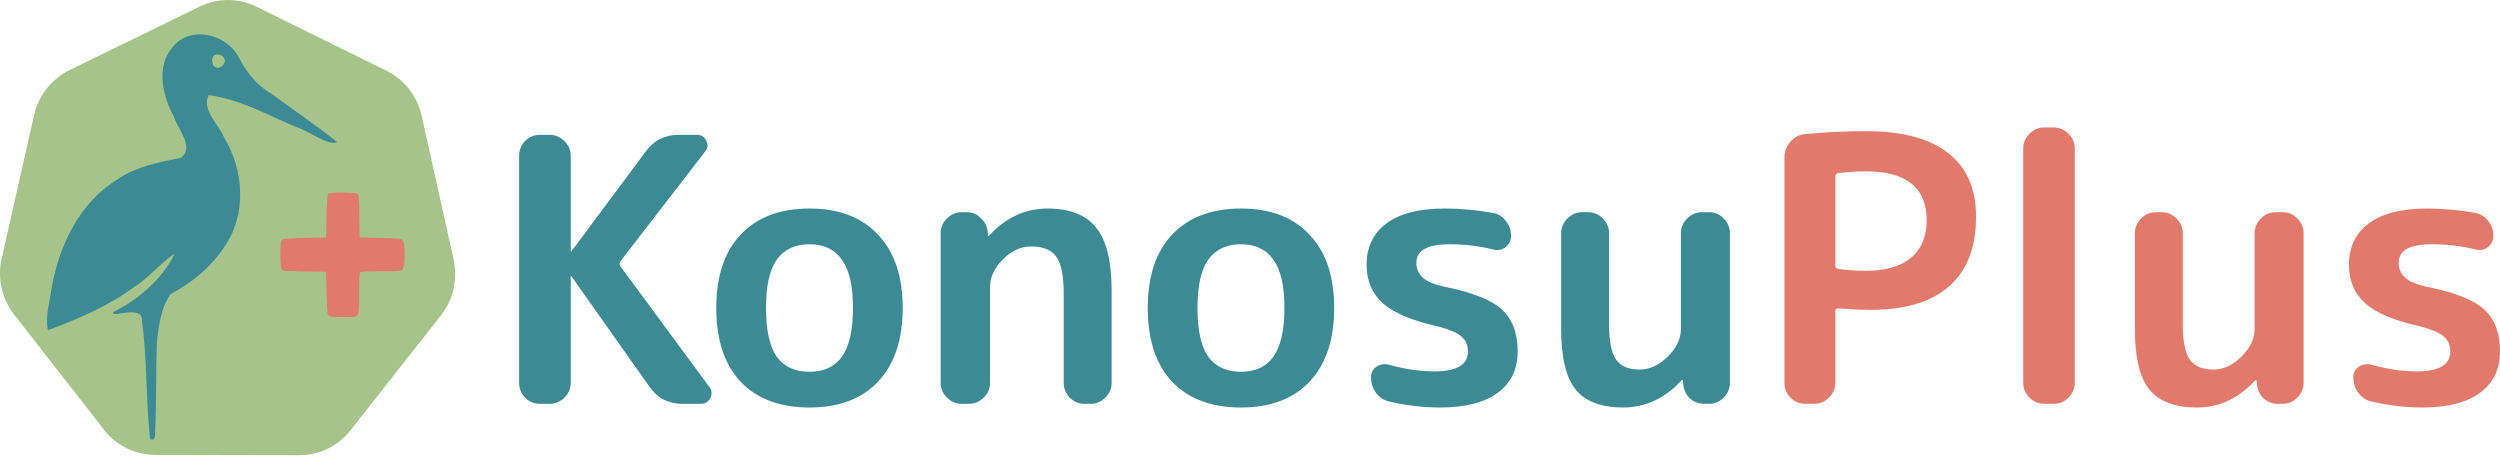
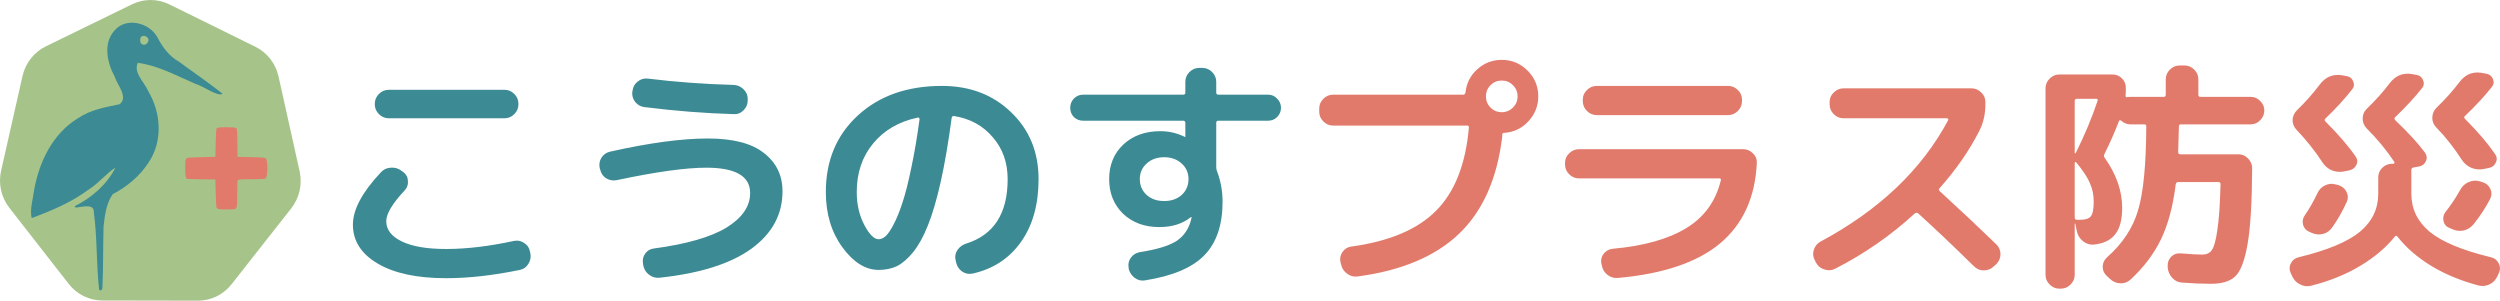
- <svg xmlns="http://www.w3.org/2000/svg" version="1.1" id="svg1" width="1689.642" height="307.641" viewBox="0 0 1689.642 307.641">
+ <svg xmlns="http://www.w3.org/2000/svg" version="1.1" id="svg1" width="1699.108" height="204.359" viewBox="0 0 1699.108 204.359">
  <defs id="defs1">
    <rect x="274.578" y="1738.155" width="1735.636" height="302.288" id="rect3746" />
    <rect x="641.249" y="1781.248" width="689.343" height="206.625" id="rect3745" />
    <rect x="236.792" y="1647.469" width="1113.427" height="347.631" id="rect3744" />
    <rect x="166.258" y="1692.812" width="1869.146" height="261.983" id="rect3743" />
    <rect x="-418.165" y="1718.002" width="665.033" height="272.059" id="rect3742" />
  </defs>
-   <path id="path3741" style="fill:#a6c48a;fill-opacity:1" transform="matrix(0.1329594,0,0,0.1353413,124.393,130.8117)" d="M -406.525,1180.008 -863.708,604.523 a 331.153,331.153 77.25 0 1 -63.423,-280.278 l 164.883,-716.25 a 331.153,331.153 128.678 0 1 179.587,-224.336 L 80.129,-934.005 a 331.153,331.153 0.107 0 1 287.363,0.535 l 661.602,320.13 a 331.153,331.153 51.535 0 1 178.75,225.003 l 162.214,716.859 a 331.153,331.153 102.964 0 1 -64.466,280.04 L 846.269,1182.341 a 331.153,331.153 154.392 0 1 -259.138,124.2 l -734.982,-1.369 a 331.153,331.153 25.821 0 1 -258.673,-125.165 z" />
+   <path id="path3741" style="fill:#a6c48a;fill-opacity:1" transform="matrix(0.08832203,0,0,0.0899043,82.63157,86.8954)" d="M -406.525,1180.008 -863.708,604.523 a 331.153,331.153 77.25 0 1 -63.423,-280.278 l 164.883,-716.25 a 331.153,331.153 128.678 0 1 179.587,-224.336 L 80.129,-934.005 a 331.153,331.153 0.107 0 1 287.363,0.535 l 661.602,320.13 a 331.153,331.153 51.535 0 1 178.75,225.003 l 162.214,716.859 a 331.153,331.153 102.964 0 1 -64.466,280.04 L 846.269,1182.341 a 331.153,331.153 154.392 0 1 -259.138,124.2 l -734.982,-1.369 a 331.153,331.153 25.821 0 1 -258.673,-125.165 z" />
  <g id="g1" transform="translate(-124.1837,-918.0567)">
-     <path style="fill:#3c8b94;fill-opacity:1;stroke-width:0.428" d="m 225.37,1212.243 c -2.676,-25.592 -1.726,-51.509 -5.205,-77.033 0.826,-12.297 -21.669,-1.29 -19.349,-6.284 17.177,-8.623 32.745,-22.054 41.467,-39.348 -7.969,4.704 -17.426,16.176 -27.019,22.163 -17.671,13.169 -38.136,21.84 -58.668,29.459 -2.119,-8.669 1.224,-18.851 2.353,-27.931 5.057,-29.159 18.941,-58.539 45.087,-74.286 12.625,-8.605 27.863,-11.284 42.48,-14.267 9.315,-7.228 -2.371,-19.694 -4.924,-28.036 -7.758,-14.257 -12.277,-34.27 -0.145,-47.526 11.957,-14.036 35.841,-7.904 43.934,7.315 5.211,10.064 12,19.226 22.117,24.825 14.824,10.957 30.158,21.3 44.563,32.779 -5.681,3.053 -19.513,-7.873 -28.029,-10.26 -19.154,-8.171 -38.01,-18.771 -58.849,-21.457 -4.84,10.062 6.836,19.743 10.584,28.823 13.162,21.826 15.23,51.15 0.624,72.832 -8.948,14.103 -22.245,25.078 -36.932,32.771 -6.508,9.249 -8.05,21.548 -9.281,32.666 -0.674,20.686 -0.214,41.459 -1.186,62.084 0.435,3.723 -3.646,5.757 -3.621,0.712 z m 48.273,-248.982 c 8.707,-7.021 -8.248,-13.874 -5.795,-2.249 0.345,2.591 3.782,3.485 5.795,2.249 z" id="path3739" />
-     <path style="color:#000000;font-style:normal;font-variant:normal;font-weight:normal;font-stretch:normal;font-size:medium;line-height:normal;font-family:sans-serif;font-variant-ligatures:normal;font-variant-position:normal;font-variant-caps:normal;font-variant-numeric:normal;font-variant-alternates:normal;font-variant-east-asian:normal;font-feature-settings:normal;font-variation-settings:normal;text-indent:0;text-align:start;text-decoration-line:none;text-decoration-style:solid;text-decoration-color:#000000;letter-spacing:normal;word-spacing:normal;text-transform:none;writing-mode:lr-tb;direction:ltr;text-orientation:mixed;dominant-baseline:auto;baseline-shift:baseline;text-anchor:start;white-space:normal;shape-padding:0;shape-margin:0;inline-size:0;clip-rule:nonzero;display:inline;overflow:visible;visibility:visible;isolation:auto;mix-blend-mode:normal;color-interpolation:sRGB;color-interpolation-filters:linearRGB;solid-color:#000000;solid-opacity:1;vector-effect:none;fill:#e27a6b;fill-opacity:1;fill-rule:nonzero;stroke:none;stroke-width:0.253;stroke-linecap:butt;stroke-linejoin:miter;stroke-miterlimit:4;stroke-dasharray:none;stroke-dashoffset:0;stroke-opacity:1;-inkscape-stroke:none;color-rendering:auto;image-rendering:auto;shape-rendering:auto;text-rendering:auto;enable-background:accumulate;stop-color:#000000" d="m 347.612,1131.977 c -0.741,-0.16 -1.591,-0.801 -1.887,-1.424 -0.297,-0.623 -0.682,-7.364 -0.857,-14.981 l -0.317,-13.848 -14.291,-0.173 -14.638,-0.462 c -1.213,-0.038 -2.07,-3.878 -2.005,-11.237 0.063,-7.108 0.244,-8.545 1.197,-9.522 0.992,-1.016 2.795,-1.188 15.43,-1.472 l 14.306,-0.322 0.315,-14.3 c 0.232,-10.529 0.531,-14.521 1.135,-15.136 1.191,-1.214 18.42,-1.181 19.855,0.038 0.885,0.752 1.053,2.865 1.198,15.136 l 0.169,14.262 13.992,0.322 c 11.995,0.276 14.143,0.477 15.049,1.405 2.052,2.102 1.921,18.043 -0.167,20.178 -0.773,0.791 -3.3,0.96 -14.308,0.96 -9.559,0 -13.585,0.22 -14.125,0.773 -0.539,0.552 -0.756,4.609 -0.756,14.17 0,16.431 0.223,15.969 -7.715,15.982 -2.858,0 -5.874,-0.161 -6.567,-0.023 -1.666,-0.018 -3.357,-0.07 -5.015,-0.328 z" id="path3740-5" />
+     <path style="fill:#3c8b94;fill-opacity:1;stroke-width:0.284" d="m 191.399,1113.478 c -1.778,-17 -1.147,-34.217 -3.458,-51.171 0.549,-8.169 -14.395,-0.857 -12.853,-4.174 11.411,-5.728 21.752,-14.65 27.546,-26.138 -5.293,3.124 -11.576,10.745 -17.948,14.723 -11.739,8.748 -25.333,14.508 -38.972,19.569 -1.408,-5.759 0.813,-12.522 1.563,-18.554 3.359,-19.369 12.582,-38.886 29.95,-49.347 8.386,-5.716 18.509,-7.496 28.219,-9.477 6.188,-4.801 -1.575,-13.082 -3.271,-18.623 -5.154,-9.471 -8.155,-22.765 -0.096,-31.571 7.943,-9.324 23.808,-5.251 29.184,4.859 3.462,6.685 7.971,12.772 14.692,16.491 9.847,7.278 20.033,14.149 29.602,21.774 -3.774,2.028 -12.962,-5.23 -18.619,-6.816 -12.723,-5.428 -25.249,-12.469 -39.092,-14.254 -3.215,6.684 4.541,13.115 7.031,19.146 8.743,14.498 10.117,33.978 0.414,48.38 -5.944,9.368 -14.777,16.659 -24.533,21.769 -4.323,6.144 -5.347,14.314 -6.165,21.699 -0.448,13.741 -0.142,27.54 -0.788,41.241 0.289,2.473 -2.422,3.824 -2.405,0.473 z m 32.067,-165.393 c 5.784,-4.664 -5.479,-9.216 -3.849,-1.494 0.229,1.721 2.513,2.315 3.849,1.494 z" id="path3739" />
+     <path style="color:#000000;font-style:normal;font-variant:normal;font-weight:normal;font-stretch:normal;font-size:medium;line-height:normal;font-family:sans-serif;font-variant-ligatures:normal;font-variant-position:normal;font-variant-caps:normal;font-variant-numeric:normal;font-variant-alternates:normal;font-variant-east-asian:normal;font-feature-settings:normal;font-variation-settings:normal;text-indent:0;text-align:start;text-decoration-line:none;text-decoration-style:solid;text-decoration-color:#000000;letter-spacing:normal;word-spacing:normal;text-transform:none;writing-mode:lr-tb;direction:ltr;text-orientation:mixed;dominant-baseline:auto;baseline-shift:baseline;text-anchor:start;white-space:normal;shape-padding:0;shape-margin:0;inline-size:0;clip-rule:nonzero;display:inline;overflow:visible;visibility:visible;isolation:auto;mix-blend-mode:normal;color-interpolation:sRGB;color-interpolation-filters:linearRGB;solid-color:#000000;solid-opacity:1;vector-effect:none;fill:#e27a6b;fill-opacity:1;fill-rule:nonzero;stroke:none;stroke-width:0.168;stroke-linecap:butt;stroke-linejoin:miter;stroke-miterlimit:4;stroke-dasharray:none;stroke-dashoffset:0;stroke-opacity:1;-inkscape-stroke:none;color-rendering:auto;image-rendering:auto;shape-rendering:auto;text-rendering:auto;enable-background:accumulate;stop-color:#000000" d="m 272.602,1060.159 c -0.492,-0.106 -1.057,-0.532 -1.254,-0.946 -0.197,-0.414 -0.453,-4.892 -0.569,-9.951 l -0.211,-9.199 -9.493,-0.115 -9.724,-0.307 c -0.806,-0.025 -1.375,-2.576 -1.332,-7.464 0.042,-4.722 0.162,-5.676 0.795,-6.325 0.659,-0.675 1.856,-0.789 10.249,-0.978 l 9.503,-0.214 0.209,-9.499 c 0.154,-6.994 0.353,-9.646 0.754,-10.055 0.791,-0.806 12.236,-0.785 13.189,0.025 0.588,0.499 0.699,1.903 0.796,10.055 l 0.112,9.474 9.294,0.214 c 7.968,0.183 9.395,0.317 9.997,0.933 1.363,1.396 1.276,11.986 -0.111,13.404 -0.513,0.525 -2.192,0.638 -9.505,0.638 -6.35,0 -9.024,0.146 -9.383,0.513 -0.358,0.366 -0.502,3.062 -0.502,9.413 0,10.915 0.148,10.608 -5.125,10.617 -1.898,0 -3.902,-0.107 -4.362,-0.015 -1.107,-0.012 -2.23,-0.047 -3.331,-0.218 z" id="path3740-5" />
    <text xml:space="preserve" id="text3742" style="text-align:start;writing-mode:lr-tb;direction:ltr;white-space:pre;shape-inside:url(#rect3742);display:inline;fill:#88b763;fill-opacity:1" />
    <text xml:space="preserve" id="text3743" style="text-align:start;writing-mode:lr-tb;direction:ltr;white-space:pre;shape-inside:url(#rect3743);display:inline;fill:#88b763;fill-opacity:1" />
    <text xml:space="preserve" id="text3744" style="text-align:start;writing-mode:lr-tb;direction:ltr;white-space:pre;shape-inside:url(#rect3744);display:inline;fill:#88b763;fill-opacity:1" />
    <text xml:space="preserve" id="text3745" style="text-align:start;writing-mode:lr-tb;direction:ltr;white-space:pre;shape-inside:url(#rect3745);display:inline;fill:#88b763;fill-opacity:1" />
-     <g id="text3746" style="font-weight:bold;font-size:160px;font-family:'Rounded Mplus 1c Bold';-inkscape-font-specification:'Rounded Mplus 1c Bold, Bold';white-space:pre;fill:#d94c48" transform="matrix(1.556434,0,0,1.556434,28.00805,-1759.636)" aria-label="KonosuPlus">
-       <path style="fill:#3c8b94" d="m 296.178,1895.754 q -3.68,0 -6.4,-2.72 -2.56,-2.72 -2.56,-6.4 v -98.56 q 0,-3.68 2.56,-6.4 2.72,-2.72 6.4,-2.72 h 4.32 q 3.68,0 6.4,2.72 2.72,2.72 2.72,6.4 v 41.44 q 0,0.16 0.16,0.16 0.16,0 0.16,-0.16 l 32.16,-43.2 q 5.28,-7.36 14.4,-7.36 h 8 q 2.72,0 4,2.56 1.28,2.56 -0.48,4.64 l -36.8,47.68 q -0.8,1.12 0,2.24 l 38.56,52.32 q 1.76,2.24 0.48,4.8 -1.28,2.56 -4.16,2.56 h -8 q -9.12,0 -14.24,-7.36 l -33.92,-48 q 0,-0.16 -0.16,-0.16 -0.16,0 -0.16,0.16 v 46.24 q 0,3.68 -2.72,6.4 -2.72,2.72 -6.4,2.72 z m 131.2,-62.56 q -4.64,-6.72 -14.08,-6.72 -9.44,0 -14.24,6.72 -4.64,6.56 -4.64,20.96 0,14.4 4.64,21.12 4.8,6.56 14.24,6.56 9.44,0 14.08,-6.56 4.8,-6.72 4.8,-21.12 0,-14.4 -4.8,-20.96 z m 15.68,52.96 q -10.56,11.2 -29.76,11.2 -19.2,0 -29.92,-11.2 -10.56,-11.36 -10.56,-32 0,-20.64 10.56,-31.84 10.72,-11.36 29.92,-11.36 19.2,0 29.76,11.36 10.72,11.2 10.72,31.84 0,20.64 -10.72,32 z m 36.32,9.6 q -3.68,0 -6.4,-2.72 -2.72,-2.72 -2.72,-6.4 v -64.96 q 0,-3.68 2.72,-6.4 2.72,-2.72 6.4,-2.72 h 2.08 q 3.84,0 6.4,2.72 2.72,2.56 2.88,6.4 v 1.12 q 0,0.16 0.16,0.16 0.16,0 0.32,-0.16 10.88,-11.84 25.44,-11.84 14.56,0 21.12,8.32 6.72,8.16 6.72,27.36 v 40 q 0,3.68 -2.72,6.4 -2.72,2.72 -6.4,2.72 h -2.72 q -3.68,0 -6.4,-2.72 -2.56,-2.72 -2.56,-6.4 v -38.4 q 0,-12 -3.2,-16.32 -3.04,-4.48 -11.04,-4.48 -6.56,0 -12.16,5.6 -5.6,5.6 -5.6,12 v 41.6 q 0,3.68 -2.72,6.4 -2.72,2.72 -6.4,2.72 z m 135.36,-62.56 q -4.64,-6.72 -14.08,-6.72 -9.44,0 -14.24,6.72 -4.64,6.56 -4.64,20.96 0,14.4 4.64,21.12 4.8,6.56 14.24,6.56 9.44,0 14.08,-6.56 4.8,-6.72 4.8,-21.12 0,-14.4 -4.8,-20.96 z m 15.68,52.96 q -10.56,11.2 -29.76,11.2 -19.2,0 -29.92,-11.2 -10.56,-11.36 -10.56,-32 0,-20.64 10.56,-31.84 10.72,-11.36 29.92,-11.36 19.2,0 29.76,11.36 10.72,11.2 10.72,31.84 0,20.64 -10.72,32 z m 55.84,-24 q -16.8,-3.68 -24,-10.08 -7.04,-6.4 -7.04,-16.64 0,-11.52 8.48,-17.92 8.64,-6.56 25.44,-6.56 10.56,0 20.96,1.92 3.52,0.64 5.6,3.52 2.24,2.72 2.24,6.4 0,3.04 -2.4,4.96 -2.4,1.76 -5.44,0.96 -8.96,-2.24 -18.88,-2.24 -14.4,0 -14.4,8 0,3.84 2.72,6.4 2.72,2.56 9.28,4 18.4,3.68 25.12,9.92 6.88,6.24 6.88,18.24 0,11.52 -8.64,17.92 -8.64,6.4 -25.12,6.4 -10.72,0 -21.92,-2.56 -3.52,-0.8 -5.76,-3.68 -2.24,-3.04 -2.24,-6.88 0,-3.04 2.4,-4.64 2.56,-1.6 5.44,-0.8 10.4,2.88 19.68,2.88 14.56,0 14.56,-8.64 0,-4.16 -2.88,-6.56 -2.72,-2.4 -10.08,-4.32 z m 80.32,35.2 q -14.08,0 -20.48,-7.68 -6.4,-7.84 -6.4,-26.4 v -41.6 q 0,-3.68 2.72,-6.4 2.72,-2.72 6.4,-2.72 h 2.56 q 3.68,0 6.4,2.72 2.72,2.72 2.72,6.4 v 39.36 q 0,11.2 3.04,15.52 3.04,4.32 10.24,4.32 6.56,0 12.16,-5.6 5.76,-5.6 5.76,-12 v -41.6 q 0,-3.68 2.72,-6.4 2.72,-2.72 6.4,-2.72 h 3.2 q 3.68,0 6.24,2.72 2.72,2.72 2.72,6.4 v 64.96 q 0,3.68 -2.72,6.4 -2.56,2.72 -6.24,2.72 h -2.08 q -3.84,0 -6.56,-2.56 -2.56,-2.72 -2.72,-6.56 l -0.16,-1.12 q 0,-0.16 -0.16,-0.16 -0.16,0 -0.32,0.16 -10.88,11.84 -25.44,11.84 z" id="path1" />
-       <path style="fill:#e27a6b" d="m 858.738,1797.194 v 38.56 q 0,1.12 1.28,1.44 6.08,0.8 11.84,0.8 12.96,0 19.68,-5.6 6.88,-5.76 6.88,-16.32 0,-21.28 -26.56,-21.28 -5.76,0 -11.84,0.8 -1.28,0.32 -1.28,1.6 z m -13.12,98.56 q -3.68,0 -6.4,-2.72 -2.56,-2.72 -2.56,-6.4 v -97.76 q 0,-3.84 2.56,-6.88 2.56,-3.04 6.4,-3.36 13.6,-1.28 26.24,-1.28 24,0 36,9.6 12,9.44 12,27.52 0,20 -11.68,30.24 -11.52,10.24 -34.24,10.24 -5.28,0 -13.92,-0.64 -1.28,0 -1.28,1.28 v 31.04 q 0,3.68 -2.72,6.4 -2.72,2.72 -6.4,2.72 z m 103.84,0 q -3.68,0 -6.4,-2.72 -2.72,-2.72 -2.72,-6.4 v -101.76 q 0,-3.68 2.72,-6.4 2.72,-2.72 6.4,-2.72 h 4.16 q 3.68,0 6.4,2.72 2.72,2.72 2.72,6.4 v 101.76 q 0,3.68 -2.72,6.4 -2.72,2.72 -6.4,2.72 z m 66.24,1.6 q -14.08,0 -20.48,-7.68 -6.4,-7.84 -6.4,-26.4 v -41.6 q 0,-3.68 2.72,-6.4 2.72,-2.72 6.4,-2.72 h 2.56 q 3.68,0 6.4,2.72 2.72,2.72 2.72,6.4 v 39.36 q 0,11.2 3.04,15.52 3.04,4.32 10.24,4.32 6.56,0 12.16,-5.6 5.76,-5.6 5.76,-12 v -41.6 q 0,-3.68 2.72,-6.4 2.72,-2.72 6.4,-2.72 h 3.2 q 3.68,0 6.24,2.72 2.72,2.72 2.72,6.4 v 64.96 q 0,3.68 -2.72,6.4 -2.56,2.72 -6.24,2.72 h -2.08 q -3.84,0 -6.56,-2.56 -2.56,-2.72 -2.72,-6.56 l -0.16,-1.12 q 0,-0.16 -0.16,-0.16 -0.16,0 -0.32,0.16 -10.88,11.84 -25.44,11.84 z m 97.12,-35.2 q -16.8,-3.68 -24,-10.08 -7.04,-6.4 -7.04,-16.64 0,-11.52 8.48,-17.92 8.64,-6.56 25.44,-6.56 10.56,0 20.96,1.92 3.52,0.64 5.6,3.52 2.24,2.72 2.24,6.4 0,3.04 -2.4,4.96 -2.4,1.76 -5.44,0.96 -8.96,-2.24 -18.88,-2.24 -14.4,0 -14.4,8 0,3.84 2.72,6.4 2.72,2.56 9.28,4 18.4,3.68 25.12,9.92 6.88,6.24 6.88,18.24 0,11.52 -8.64,17.92 -8.64,6.4 -25.12,6.4 -10.72,0 -21.92,-2.56 -3.52,-0.8 -5.76,-3.68 -2.24,-3.04 -2.24,-6.88 0,-3.04 2.4,-4.64 2.56,-1.6 5.44,-0.8 10.4,2.88 19.68,2.88 14.56,0 14.56,-8.64 0,-4.16 -2.88,-6.56 -2.72,-2.4 -10.08,-4.32 z" id="path2" />
+     <g id="text3746" style="font-weight:bold;font-size:160px;font-family:'Rounded Mplus 1c Bold';-inkscape-font-specification:'Rounded Mplus 1c Bold, Bold';white-space:pre;fill:#d94c48" transform="matrix(1.033906,0,0,1.033906,60.2963,-860.6766)" aria-label="こうのすプラス防災">
+       <path style="fill:#3c8b94" d="m 317.298,1779.434 h 76.16 q 3.68,0 6.4,2.72 2.72,2.72 2.72,6.4 v 0.48 q 0,3.68 -2.72,6.4 -2.72,2.72 -6.4,2.72 h -76.16 q -3.68,0 -6.4,-2.72 -2.72,-2.72 -2.72,-6.4 v -0.48 q 0,-3.68 2.72,-6.4 2.72,-2.72 6.4,-2.72 z m 37.76,123.84 q -28.64,0 -44.96,-9.6 -16.32,-9.6 -16.32,-25.6 0,-14.88 18.4,-34.4 2.56,-2.88 6.56,-3.04 4,-0.32 7.04,2.08 l 1.12,0.8 q 2.88,2.08 3.04,5.76 0.32,3.68 -2.08,6.24 -12.16,12.96 -12.16,20.32 0,8.32 10.24,13.28 10.24,4.96 29.12,4.96 20,0 44.48,-5.28 3.68,-0.8 6.72,1.28 3.2,1.92 3.84,5.44 l 0.32,1.28 q 0.8,3.68 -1.28,7.04 -1.92,3.2 -5.6,4 -26.4,5.44 -48.48,5.44 z m 101.28,-71.36 -0.32,-0.96 q -0.8,-3.68 1.12,-6.88 2.08,-3.2 5.76,-4 38.56,-8.64 64.16,-8.64 24.96,0 36.96,9.6 12.16,9.44 12.16,25.12 0,22.88 -20.48,37.76 -20.32,14.72 -60.16,19.04 -3.84,0.48 -7.04,-1.92 -3.04,-2.24 -3.84,-6.08 l -0.16,-1.28 q -0.64,-3.52 1.28,-6.4 2.08,-3.04 5.76,-3.52 32.32,-4.32 47.84,-13.76 15.52,-9.6 15.52,-22.72 0,-16.64 -28.8,-16.64 -20.32,0 -58.72,8.16 -3.68,0.8 -7.04,-1.12 -3.2,-2.08 -4,-5.76 z m 31.36,-59.84 q 27.36,3.36 56.48,4.16 3.68,0.16 6.4,2.88 2.72,2.56 2.72,6.24 v 1.12 q 0,3.68 -2.72,6.4 -2.56,2.72 -6.24,2.56 -28.32,-0.8 -59.04,-4.64 -3.68,-0.48 -6.08,-3.52 -2.24,-3.04 -1.76,-6.72 l 0.16,-0.64 q 0.48,-3.68 3.36,-5.92 3.04,-2.4 6.72,-1.92 z m 177.44,25.6 q -18.72,4 -29.44,17.12 -10.72,12.96 -10.72,31.84 0,12.16 4.96,21.6 4.96,9.44 9.44,9.44 2.24,0 4.64,-2.08 2.4,-2.24 5.28,-7.84 3.04,-5.76 5.76,-14.24 2.88,-8.64 5.76,-22.72 3.04,-14.24 5.44,-32 0.16,-0.48 -0.32,-0.8 -0.32,-0.48 -0.8,-0.32 z m -25.76,100.16 q -12.96,0 -23.84,-14.88 -10.88,-14.88 -10.88,-36.32 0,-31.04 21.12,-50.4 21.12,-19.36 55.2,-19.36 27.52,0 45.44,17.28 18.08,17.28 18.08,44 0,25.12 -11.68,41.44 -11.52,16.16 -31.68,20.64 -3.84,0.8 -7.04,-1.44 -3.04,-2.24 -3.84,-6.08 l -0.32,-1.44 q -0.8,-3.52 1.28,-6.56 2.08,-3.04 5.6,-4.16 27.36,-8.48 27.36,-42.4 0,-16.32 -9.76,-27.52 -9.6,-11.36 -25.28,-13.92 -1.44,-0.32 -1.76,1.12 -3.2,24.16 -7.2,42.08 -4,17.76 -8.48,28.8 -4.32,10.88 -9.76,17.6 -5.44,6.56 -10.72,9.12 -5.28,2.4 -11.84,2.4 z m 199.2,-49.28 q 4.48,-4.16 4.48,-10.4 0,-6.24 -4.48,-10.24 -4.48,-4.16 -11.52,-4.16 -7.04,0 -11.52,4.16 -4.48,4 -4.48,10.24 0,6.24 4.48,10.4 4.48,4 11.52,4 7.04,0 11.52,-4 z m -64.8,-48.8 q -3.52,0 -6.08,-2.4 -2.4,-2.56 -2.4,-6.08 0,-3.52 2.4,-6.08 2.56,-2.56 6.08,-2.56 h 65.76 q 1.44,0 1.44,-1.28 v -7.2 q 0,-3.68 2.72,-6.4 2.72,-2.72 6.4,-2.72 h 2.08 q 3.68,0 6.4,2.72 2.72,2.72 2.72,6.4 v 7.04 q 0,1.44 1.28,1.44 h 32.8 q 3.52,0 5.92,2.56 2.56,2.56 2.56,6.08 0,3.52 -2.56,6.08 -2.4,2.4 -5.92,2.4 h -32.8 q -1.28,0 -1.28,1.44 v 28.96 q 0,1.6 0.48,2.72 3.68,9.6 3.68,20.16 0,22.72 -11.84,35.04 -11.84,12.32 -39.2,16.64 -3.68,0.64 -6.88,-1.76 -3.04,-2.4 -3.84,-6.08 v -0.64 q -0.64,-3.52 1.44,-6.4 2.24,-3.04 5.92,-3.68 17.44,-2.72 24.64,-7.68 7.2,-5.12 9.28,-14.56 0,-0.16 0,-0.32 0.16,-0.16 0.16,-0.32 v -0.16 h -0.48 q -8.16,6.56 -20.8,6.56 -14.56,0 -23.84,-8.8 -9.12,-8.96 -9.12,-22.72 0,-13.92 9.28,-22.72 9.44,-8.8 24.32,-8.8 8.48,0 16,3.68 0.16,0 0.16,0.16 0,0 0.16,0 0.16,0 0.16,-0.16 v -9.12 q 0,-1.44 -1.44,-1.44 z" id="path2" />
+       <path style="fill:#e27a6b" d="m 1041.618,1791.114 q 3.04,3.04 7.36,3.04 4.32,0 7.36,-3.04 3.04,-3.04 3.04,-7.36 0,-4.32 -3.04,-7.36 -3.04,-3.04 -7.36,-3.04 -4.32,0 -7.36,3.04 -3.04,3.04 -3.04,7.36 0,4.32 3.04,7.36 z m 7.36,-31.36 q 9.92,0 16.96,7.04 7.04,7.04 7.04,16.96 0,9.44 -6.56,16.48 -6.4,6.88 -15.84,7.52 -1.28,0 -1.28,1.12 v 1.28 q -4.96,41.44 -28.32,63.84 -23.36,22.4 -66.88,28.16 -3.84,0.48 -6.88,-1.92 -3.04,-2.24 -3.84,-5.92 l -0.48,-1.92 q -0.64,-3.52 1.44,-6.4 2.08,-3.04 5.76,-3.52 37.44,-5.12 55.68,-23.52 18.4,-18.4 21.6,-54.72 0,-1.28 -1.12,-1.28 h -88.16 q -3.68,0 -6.4,-2.72 -2.72,-2.72 -2.72,-6.4 v -2.08 q 0,-3.68 2.72,-6.4 2.72,-2.72 6.4,-2.72 h 85.6 q 1.12,0 1.44,-1.44 0.96,-9.12 7.68,-15.2 6.88,-6.24 16.16,-6.24 z m 50.72,77.92 q -3.68,0 -6.4,-2.72 -2.72,-2.72 -2.72,-6.4 v -1.12 q 0,-3.68 2.72,-6.24 2.72,-2.72 6.4,-2.72 h 108 q 3.68,0 6.4,2.72 2.72,2.56 2.56,6.24 -1.6,34.08 -24.16,52.96 -22.4,18.72 -67.2,22.72 -3.84,0.32 -6.88,-2.08 -3.04,-2.4 -3.68,-6.24 l -0.32,-1.28 q -0.64,-3.52 1.6,-6.4 2.4,-2.88 6.08,-3.2 30.24,-2.72 48,-13.44 17.92,-10.88 22.88,-31.52 0.32,-1.28 -0.96,-1.28 z m 11.68,-60.8 h 86.4 q 3.68,0 6.4,2.72 2.72,2.56 2.72,6.24 v 1.12 q 0,3.68 -2.72,6.4 -2.72,2.72 -6.4,2.72 h -86.4 q -3.68,0 -6.4,-2.72 -2.72,-2.72 -2.72,-6.4 v -1.12 q 0,-3.68 2.72,-6.24 2.72,-2.72 6.4,-2.72 z m 144.16,116.16 -0.8,-1.6 q -1.76,-3.2 -0.64,-6.72 1.12,-3.68 4.32,-5.44 57.92,-31.04 84,-79.84 0.32,-0.32 0,-0.8 -0.32,-0.48 -0.8,-0.48 h -68 q -3.68,0 -6.4,-2.72 -2.72,-2.72 -2.72,-6.4 v -1.6 q 0,-3.68 2.72,-6.24 2.72,-2.72 6.4,-2.72 h 84.16 q 3.68,0 6.4,2.72 2.72,2.56 2.72,6.24 v 1.6 q 0,9.6 -4,17.44 -10.08,19.68 -26.08,37.6 -0.96,0.96 0,1.92 20.96,19.2 37.28,35.04 2.72,2.72 2.72,6.4 0,3.68 -2.56,6.4 l -1.92,1.76 q -2.72,2.56 -6.56,2.56 -3.68,0 -6.4,-2.72 -20.16,-19.84 -36.8,-34.88 -0.96,-0.64 -2.08,0.16 -23.52,21.6 -52.32,36.32 -3.36,1.76 -7.2,0.48 -3.68,-1.12 -5.44,-4.48 z m 160,17.12 q -3.68,0 -6.4,-2.72 -2.72,-2.72 -2.72,-6.4 v -122.56 q 0,-3.68 2.72,-6.4 2.72,-2.72 6.4,-2.72 h 34.88 q 3.68,0 6.24,2.56 2.56,2.56 2.56,6.24 0,3.52 -0.16,5.28 0,1.12 1.12,0.8 0.64,-0.16 2.08,-0.16 h 21.92 q 1.28,0 1.28,-1.44 v -10.08 q 0,-3.68 2.72,-6.4 2.72,-2.72 6.4,-2.72 h 3.2 q 3.68,0 6.4,2.72 2.72,2.72 2.72,6.4 v 10.08 q 0,1.44 1.28,1.44 h 33.12 q 3.68,0 6.24,2.72 2.72,2.56 2.72,6.24 0,3.68 -2.72,6.4 -2.56,2.72 -6.24,2.72 h -45.92 q -1.28,0 -1.28,1.28 0,1.12 -0.48,16.96 0,1.44 1.44,1.44 h 38.24 q 3.68,0 6.24,2.72 2.72,2.72 2.72,6.4 -0.16,33.76 -3.04,50.08 -2.88,16.32 -8.16,21.12 -5.12,4.8 -15.84,4.8 -8.96,0 -19.04,-0.8 -3.84,-0.16 -6.56,-3.2 -2.56,-2.88 -2.88,-6.72 v -0.96 q -0.16,-3.52 2.24,-6.08 2.56,-2.56 6.24,-2.24 9.6,0.8 14.24,0.8 4.16,0 6.24,-2.88 2.24,-3.04 3.68,-13.28 1.6,-10.24 2.08,-30.08 0,-1.44 -1.28,-1.44 h -26.56 q -1.28,0 -1.6,1.44 -2.72,21.92 -9.76,36.32 -6.88,14.24 -20,26.4 -2.88,2.56 -6.72,2.4 -3.84,-0.16 -6.72,-2.88 l -2.4,-2.24 q -2.56,-2.56 -2.4,-6.08 0.16,-3.52 2.88,-5.92 15.2,-13.44 20.32,-30.72 5.28,-17.44 5.44,-55.36 0,-1.28 -1.28,-1.28 h -9.12 q -3.36,0 -6.08,-2.4 -0.32,-0.32 -0.8,-0.32 -0.48,0 -0.64,0.48 -4.16,10.88 -9.6,21.76 -0.64,1.44 0.16,2.4 11.52,16.32 11.52,32.96 0,11.68 -4.64,17.44 -4.48,5.76 -14.08,6.72 -3.84,0.32 -7.04,-2.24 -3.2,-2.56 -4,-6.4 l -1.12,-5.28 q -0.16,0 -0.32,0.16 v 33.6 q 0,3.68 -2.72,6.4 -2.72,2.72 -6.4,2.72 z m 10.08,-123.36 v 34.24 q 0,0.16 0.16,0.16 0.32,0 0.48,-0.16 8.8,-17.6 14.4,-34.4 0.32,-1.28 -0.8,-1.28 h -12.8 q -1.44,0 -1.44,1.44 z m 0,40.64 v 36 q 0,1.44 1.44,1.44 h 2.08 q 5.28,0 7.04,-2.24 1.92,-2.4 1.92,-9.76 0,-6.4 -2.4,-11.84 -2.24,-5.6 -9.12,-13.92 -0.32,-0.32 -0.64,-0.16 -0.32,0.16 -0.32,0.48 z m 184.64,-4.16 q 1.92,2.72 0.48,5.6 -1.44,2.88 -4.64,3.52 l -4,0.8 q -4,0.64 -7.84,-0.96 -3.68,-1.76 -5.92,-5.28 -7.2,-11.04 -16.96,-21.28 -2.56,-2.72 -2.56,-6.4 0.16,-3.68 2.88,-6.4 8.16,-7.84 15.04,-16.96 5.6,-7.36 14.4,-6.08 l 3.36,0.64 q 3.04,0.48 4.16,3.36 1.28,2.88 -0.64,5.28 -7.52,9.6 -17.6,19.2 -0.96,0.96 0,1.92 12.96,12.96 19.84,23.04 z m 91.68,-1.6 q 1.92,2.72 0.48,5.6 -1.28,2.88 -4.48,3.52 l -4,0.8 q -4,0.64 -7.84,-0.96 -3.84,-1.76 -6.08,-5.28 -7.52,-11.68 -16.8,-21.28 -2.56,-2.56 -2.56,-6.4 0.16,-3.84 2.72,-6.4 8.8,-8.48 15.2,-16.96 5.6,-7.36 14.24,-6.08 l 3.36,0.64 q 3.04,0.48 4.32,3.36 1.28,2.88 -0.64,5.28 -7.04,8.96 -17.76,19.2 -0.96,0.8 0.16,1.92 12.48,12.48 19.68,23.04 z m -133.44,80.16 -0.96,-2.08 q -1.44,-3.2 0.16,-6.24 1.6,-3.2 5.12,-4 28.32,-6.88 40.32,-16.8 12,-10.08 12,-24.96 v -10.72 q 0,-3.68 2.56,-6.24 2.72,-2.72 6.4,-2.72 h 0.96 q 0.48,0 0.64,-0.48 0.32,-0.48 0,-0.8 -7.68,-11.52 -18.24,-22.08 -2.56,-2.72 -2.56,-6.4 0,-3.68 2.56,-6.24 8.8,-8.48 15.2,-16.96 5.6,-7.36 14.24,-6.08 l 3.52,0.64 q 3.04,0.48 4.16,3.36 1.28,2.88 -0.64,5.28 -7.04,8.96 -17.76,19.2 -0.8,0.96 0.16,1.92 12.8,12.16 19.52,21.28 1.92,2.72 0.64,5.6 -1.28,2.88 -4.48,3.52 l -3.68,0.64 q -1.44,0.32 -1.44,1.6 v 15.68 q 0,14.88 12,24.96 12,9.92 40.32,16.8 3.52,0.8 5.12,4 1.6,3.04 0.16,6.24 l -0.96,2.08 q -1.6,3.68 -5.12,5.44 -3.52,1.76 -7.36,0.8 -17.44,-4.64 -31.2,-12.96 -13.76,-8.48 -22.08,-19.2 -0.8,-0.96 -1.6,-0.16 -8.64,10.88 -23.04,19.52 -14.24,8.48 -32.16,12.96 -3.84,0.96 -7.36,-0.96 -3.52,-1.76 -5.12,-5.44 z m 28.8,-60.16 1.76,0.48 q 3.68,1.12 5.28,4.48 1.6,3.36 0,6.72 -4,8.8 -9.28,16.32 -2.24,3.36 -6.08,4.48 -3.84,0.96 -7.52,-0.64 l -1.76,-0.8 q -3.04,-1.28 -4,-4.64 -0.8,-3.36 1.12,-6.08 4.64,-6.72 8.32,-14.56 1.6,-3.52 4.96,-5.12 3.52,-1.76 7.2,-0.64 z m 96.64,-1.44 q 3.52,1.12 4.96,4.48 1.44,3.2 -0.16,6.4 -4.48,8.64 -10.88,16.64 -2.56,3.2 -6.56,4.16 -4,0.8 -7.68,-0.96 l -1.92,-0.8 q -3.04,-1.28 -3.68,-4.64 -0.64,-3.36 1.44,-5.92 5.12,-6.4 9.76,-14.72 1.92,-3.36 5.44,-4.8 3.52,-1.6 7.2,-0.48 z" id="path3" />
    </g>
    <text xml:space="preserve" style="font-style:normal;font-variant:normal;font-weight:normal;font-stretch:normal;font-size:192px;font-family:'Lucida Console';-inkscape-font-specification:'Lucida Console, Normal';font-variant-ligatures:normal;font-variant-caps:normal;font-variant-numeric:normal;font-variant-east-asian:normal;text-align:start;writing-mode:lr-tb;direction:ltr;text-anchor:start;fill:#88b763;fill-opacity:1" x="2483.798" y="2050.519" id="text3747">
      <tspan id="tspan3747" x="2483.798" y="2050.519" />
    </text>
  </g>
</svg>
